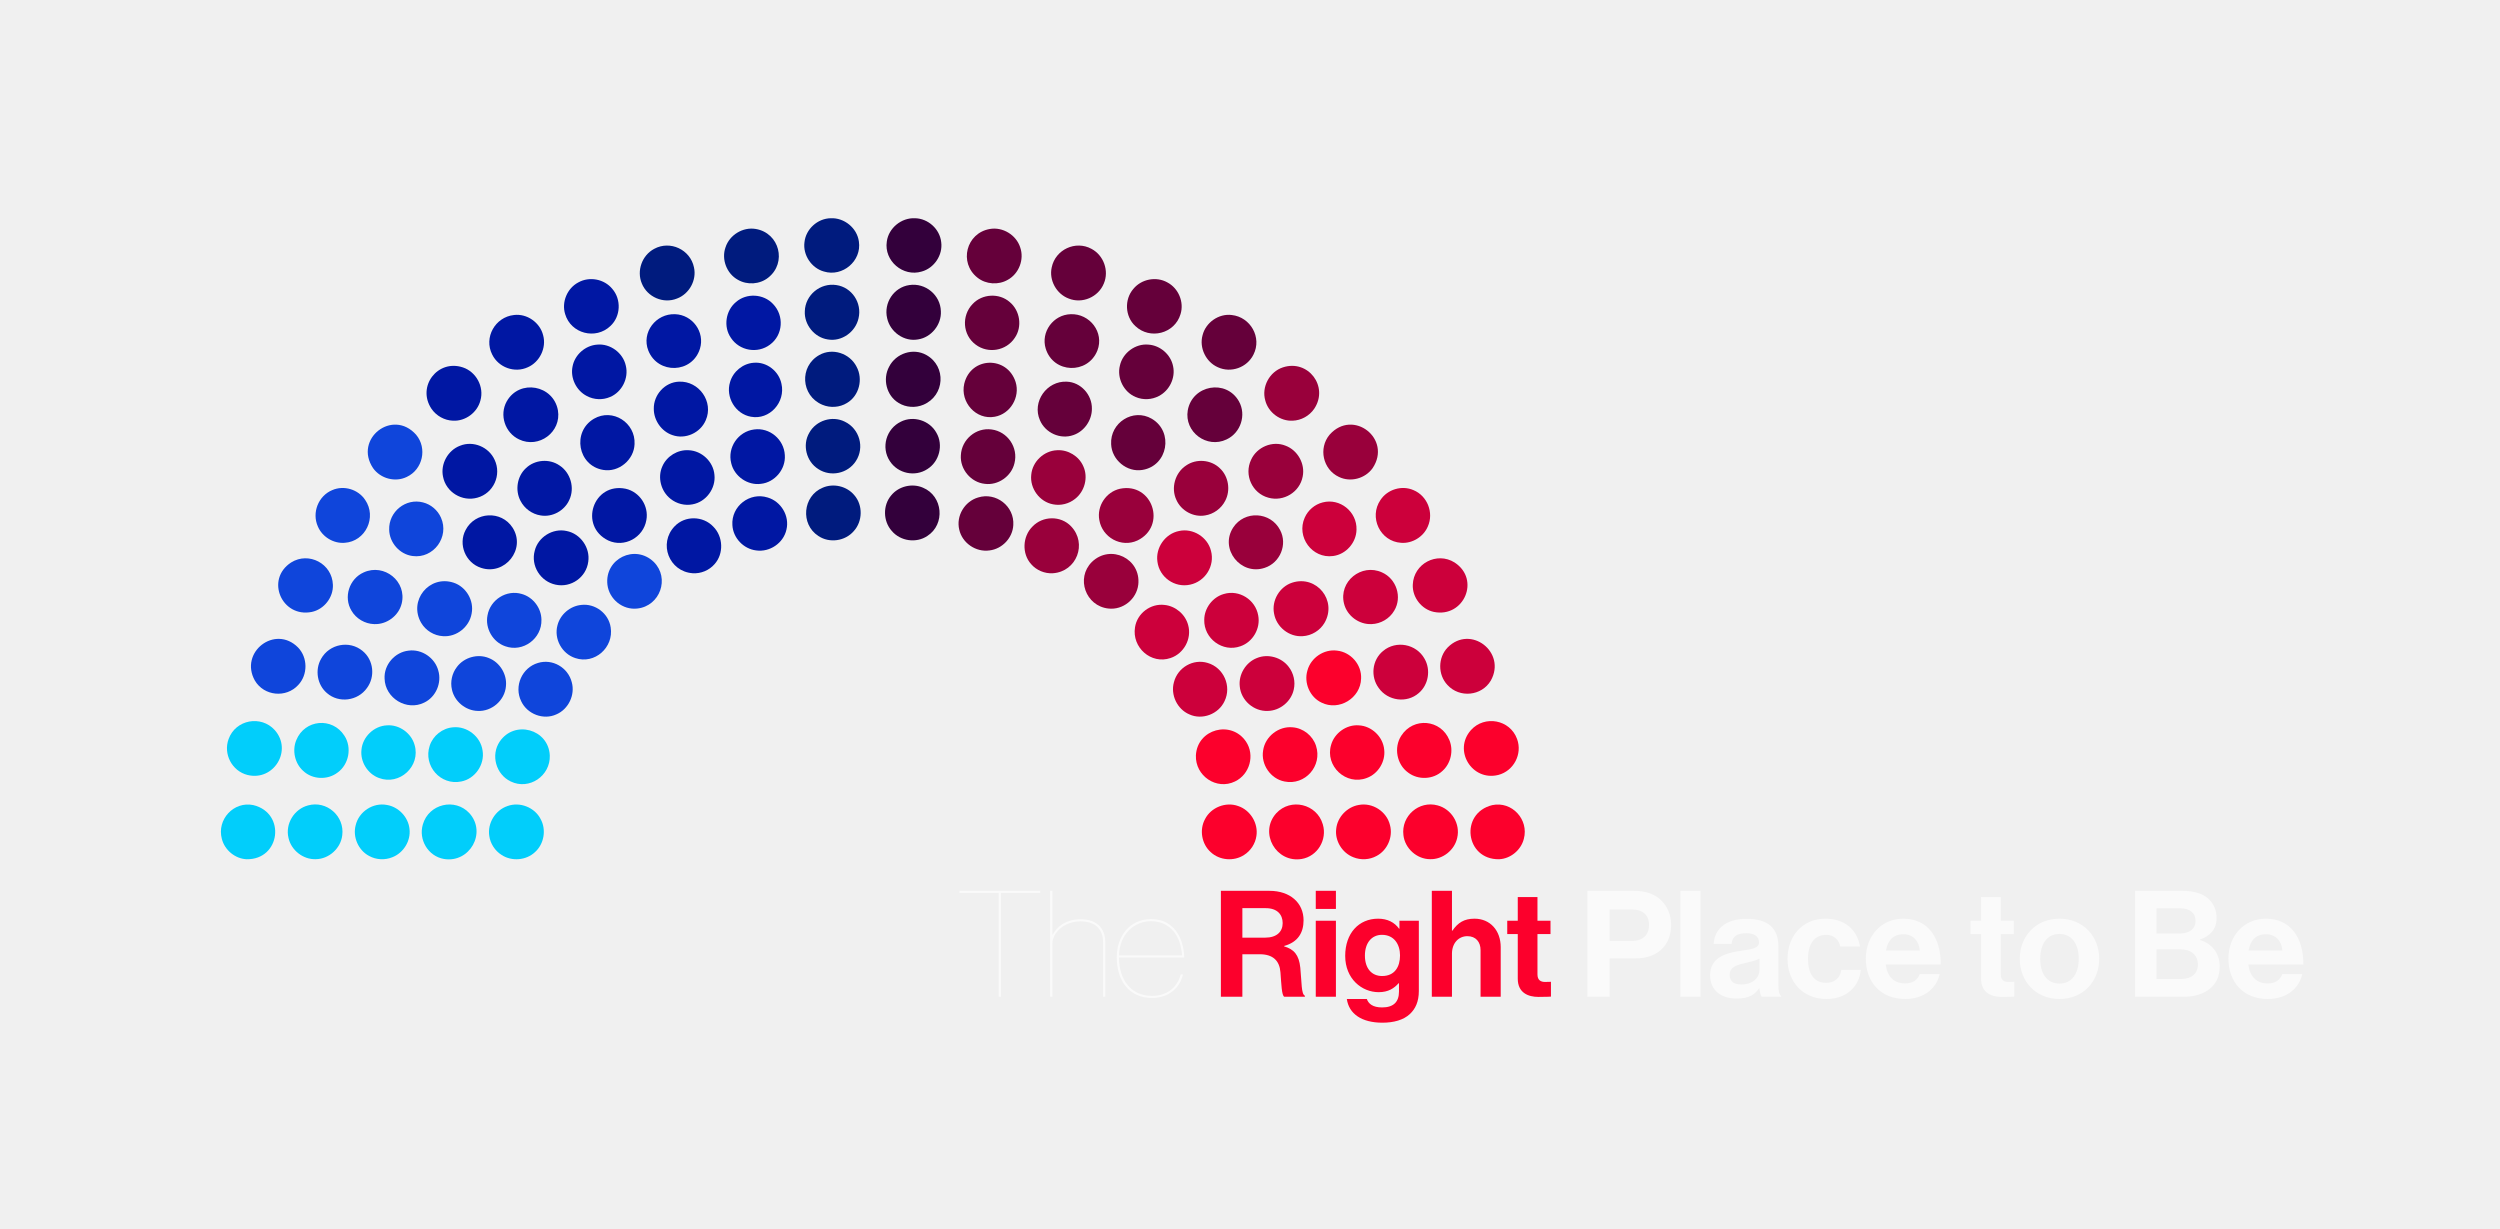
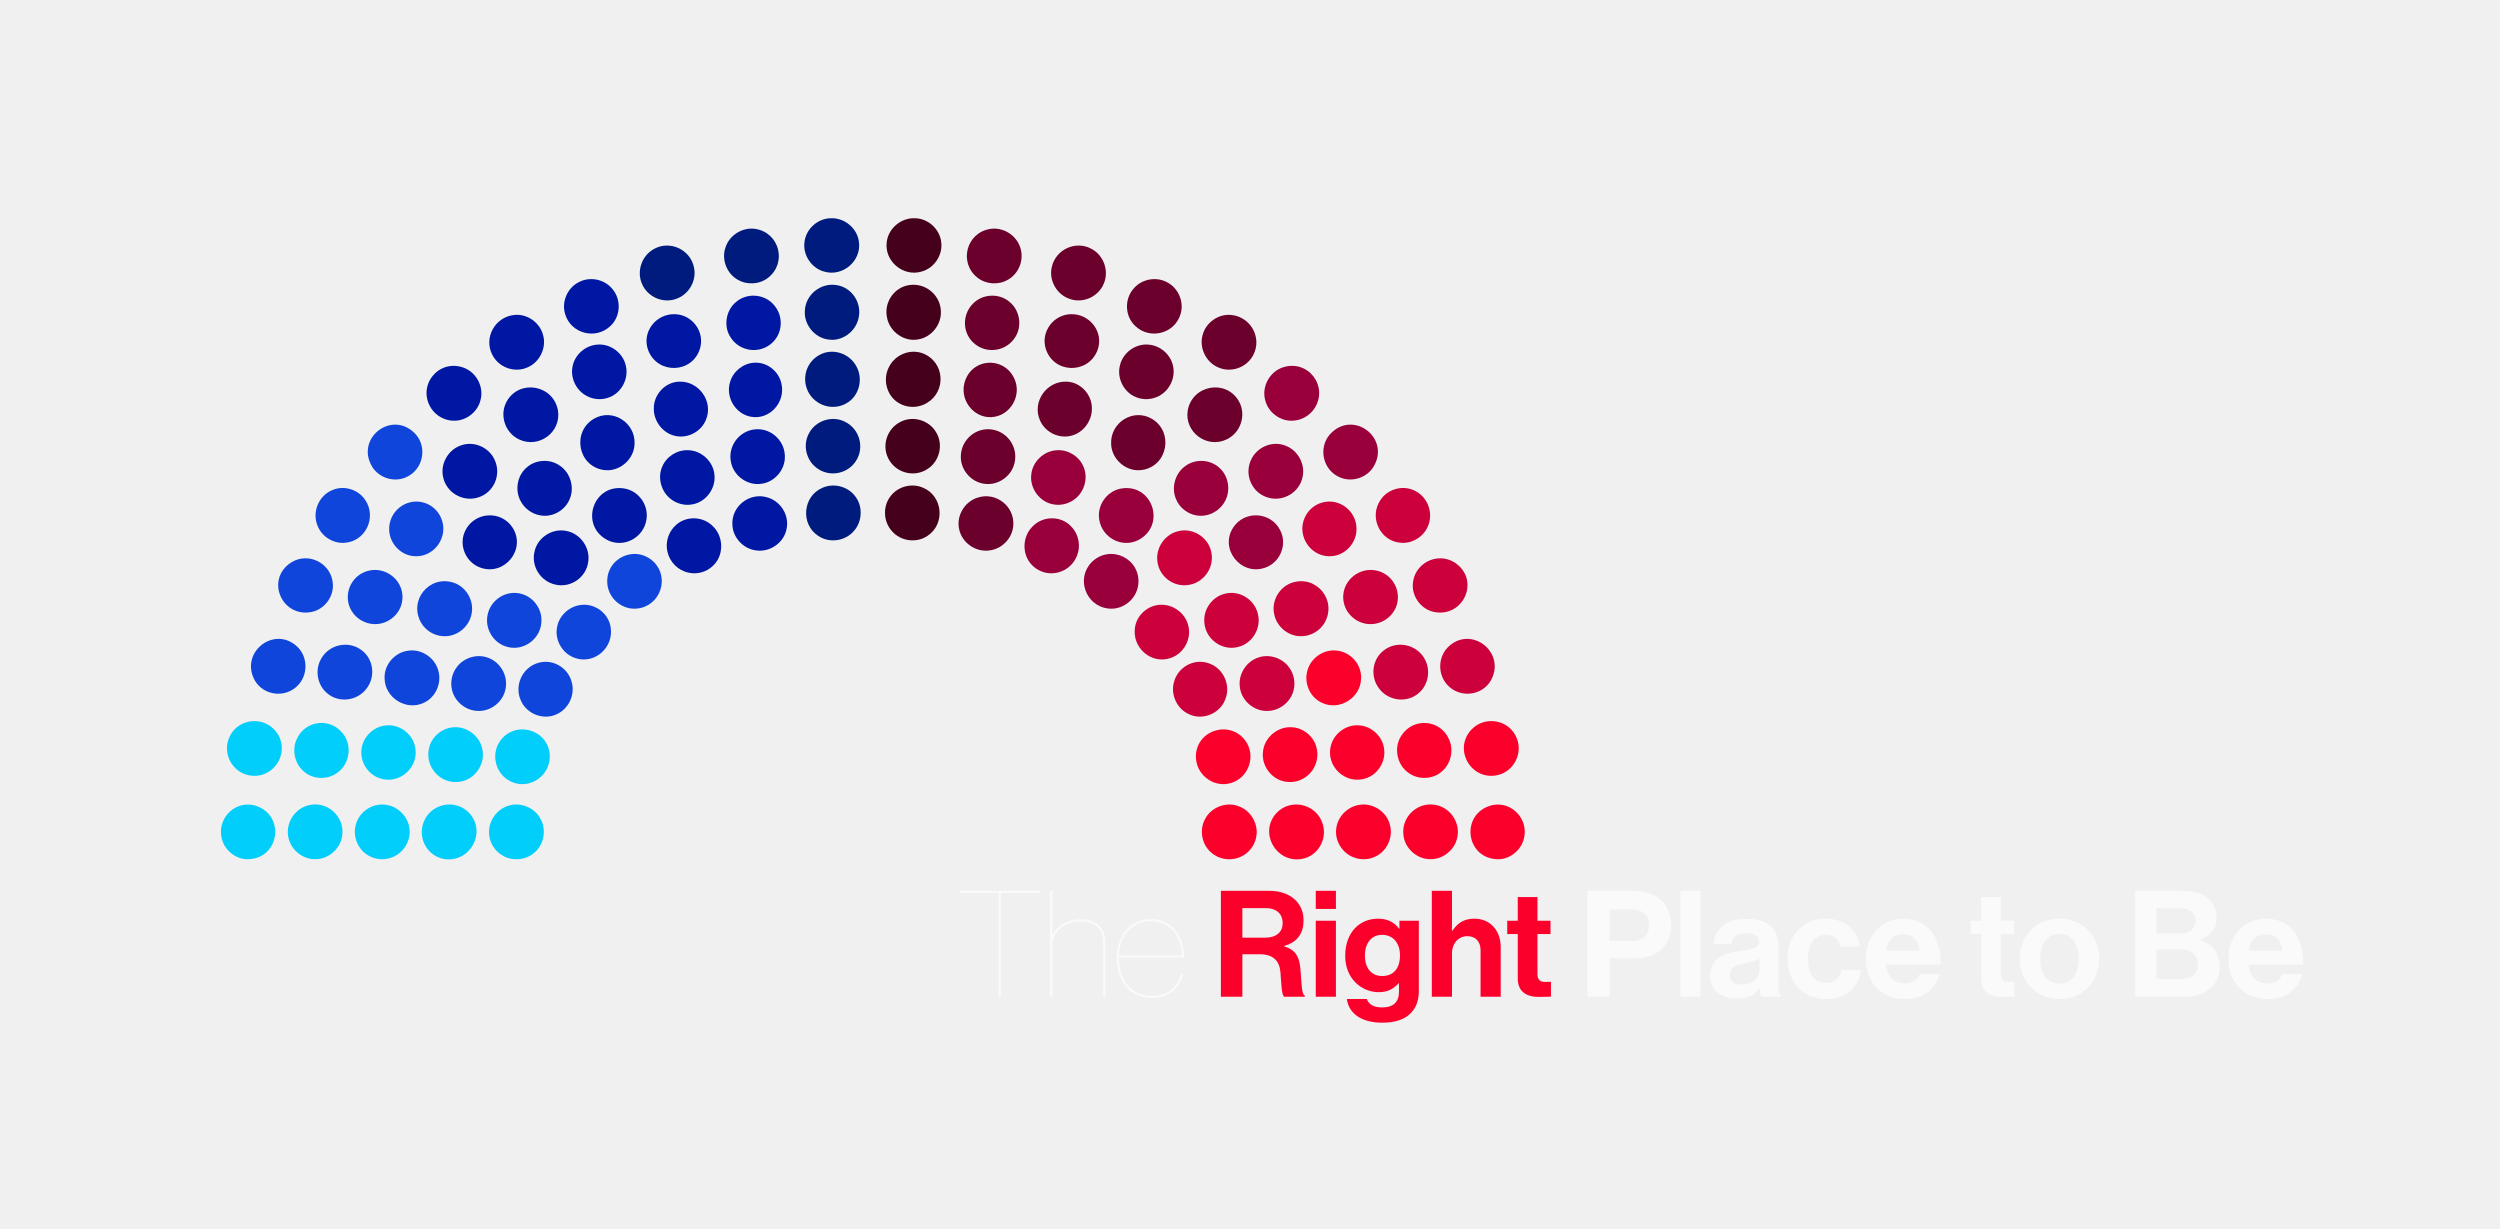
<svg xmlns="http://www.w3.org/2000/svg" width="928" height="456" viewBox="0 0 928 456" fill="none">
  <g id="logo">
    <g id="Layer_1" clip-path="url(#clip0_2701_1037)">
      <g id="Group 29613579">
        <path id="Vector" d="M479.668 216.278C488.721 213.361 496.46 222.938 491.66 231.204C489.989 234.057 486.867 235.967 483.573 236.145C478.52 236.532 473.776 232.731 472.929 227.738C471.97 222.897 474.989 217.786 479.667 216.278L479.668 216.278Z" fill="#CC003B" />
        <path id="Vector_2" d="M476.198 136.372C485.575 133.272 493.345 143.489 487.841 151.731C486.054 154.361 482.998 156.064 479.822 156.162C475.238 156.398 470.822 153.133 469.674 148.679C468.209 143.617 471.222 138.017 476.198 136.372Z" fill="#99003B" />
        <path id="Vector_3" d="M447.313 304.042C449.531 299.681 455.054 297.518 459.636 299.211C464.127 300.712 467.114 305.597 466.382 310.289C465.984 313.178 464.247 315.828 461.784 317.371C458.025 319.824 452.717 319.399 449.434 316.323C446.043 313.318 445.137 308.018 447.314 304.042L447.313 304.042Z" fill="#FC002C" />
-         <path id="Vector_4" d="M329.31 118.137C327.95 112.453 331.776 106.63 337.576 105.81C343.513 104.916 349.096 109.49 349.253 115.549C349.511 120.52 345.692 125.244 340.783 125.99C335.608 126.945 330.424 123.241 329.31 118.137Z" fill="#33003B" />
-         <path id="Vector_5" d="M412.452 164.867C412.03 156.902 420.606 151.395 427.551 155.448C435.738 160.281 433.522 172.879 424.094 174.43C418.331 175.422 412.662 170.708 412.452 164.867Z" fill="#65003A" />
-         <path id="Vector_6" d="M333.568 149.568C329.052 146.882 327.548 140.706 330.045 136.116C332.558 131.15 338.965 129.03 343.846 131.769C351.402 135.99 350.707 146.883 342.768 150.238C339.823 151.498 336.294 151.267 333.568 149.568Z" fill="#33003B" />
+         <path id="Vector_4" d="M329.31 118.137C327.95 112.453 331.776 106.63 337.576 105.81C343.513 104.916 349.096 109.49 349.253 115.549C349.511 120.52 345.692 125.244 340.783 125.99C335.608 126.945 330.424 123.241 329.31 118.137Z" fill="#45001C" />
+         <path id="Vector_5" d="M412.452 164.867C412.03 156.902 420.606 151.395 427.551 155.448C435.738 160.281 433.522 172.879 424.094 174.43C418.331 175.422 412.662 170.708 412.452 164.867Z" fill="#6C002D" />
+         <path id="Vector_6" d="M333.568 149.568C329.052 146.882 327.548 140.706 330.045 136.116C332.558 131.15 338.965 129.03 343.846 131.769C351.402 135.99 350.707 146.883 342.768 150.238C339.823 151.498 336.294 151.267 333.568 149.568Z" fill="#45001C" />
        <path id="Vector_7" d="M546.015 271.008C551.118 265.367 560.533 267.115 563.137 274.316C565.203 279.888 561.881 286.21 556.138 287.667C546.415 290.074 539.309 278.567 546.015 271.008Z" fill="#FC002C" />
-         <path id="Vector_8" d="M390.398 99.247C391.75 92.641 399.257 89.139 405.162 92.374C409.679 94.763 411.752 100.508 409.75 105.228C407.721 110.273 401.741 112.862 396.699 110.817C392.161 109.135 389.315 103.992 390.398 99.248L390.398 99.247Z" fill="#65003A" />
+         <path id="Vector_8" d="M390.398 99.247C391.75 92.641 399.257 89.139 405.162 92.374C409.679 94.763 411.752 100.508 409.75 105.228C407.721 110.273 401.741 112.862 396.699 110.817C392.161 109.135 389.315 103.992 390.398 99.248L390.398 99.247Z" fill="#6C002D" />
        <path id="Vector_9" d="M460.194 254.726C459.723 250.326 462.449 245.846 466.573 244.26C470.67 242.57 475.71 243.999 478.369 247.541C480.207 249.898 480.924 253.085 480.234 256C479.276 260.41 475.134 263.802 470.637 263.896C465.416 264.152 460.615 259.956 460.194 254.726Z" fill="#CC003B" />
        <path id="Vector_10" d="M415.72 181.43C427.811 178.917 433.259 195.245 422.23 200.624C416.212 203.418 409.158 199.525 408.062 193.019C407.106 187.821 410.585 182.585 415.72 181.43Z" fill="#99003B" />
        <path id="Vector_11" d="M512.448 185.567C515.047 181.64 520.37 180.042 524.679 181.933C529.841 184.077 532.288 190.305 530.017 195.414C528.395 199.265 524.238 201.821 520.081 201.492C512.286 200.996 508.043 191.987 512.448 185.567Z" fill="#CC003B" />
        <path id="Vector_12" d="M504.365 298.801C509.48 297.796 514.777 301.237 515.974 306.32C517.136 310.686 514.997 315.603 511.015 317.714C508.386 319.175 505.112 319.343 502.336 318.196C498.225 316.591 495.459 312.13 495.995 307.726C496.424 303.321 500.025 299.533 504.365 298.801Z" fill="#FC002C" />
-         <path id="Vector_13" d="M367.476 84.99C372.242 84.171 377.244 87.226 378.704 91.849C380.269 96.304 378.228 101.589 374.103 103.856C370.634 105.88 366.007 105.578 362.854 103.077C355.798 97.54 358.667 86.452 367.476 84.99Z" fill="#65003A" />
+         <path id="Vector_13" d="M367.476 84.99C372.242 84.171 377.244 87.226 378.704 91.849C380.269 96.304 378.228 101.589 374.103 103.856C370.634 105.88 366.007 105.578 362.854 103.077C355.798 97.54 358.667 86.452 367.476 84.99Z" fill="#6C002D" />
        <path id="Vector_14" d="M464.394 170.688C466.536 165.912 472.374 163.465 477.232 165.457C481.711 167.137 484.537 172.197 483.555 176.901C482.473 182.699 476.449 186.34 470.818 184.741C464.808 183.112 461.731 176.321 464.394 170.688Z" fill="#99003B" />
        <path id="Vector_15" d="M429.633 208.472C428.882 203.293 432.549 198.091 437.68 197.105C442.798 195.96 448.264 199.348 449.516 204.458C451.03 210.049 447.381 215.852 441.753 217.027C436.043 218.287 430.363 214.297 429.632 208.472L429.633 208.472Z" fill="#CC003B" />
        <path id="Vector_16" d="M447.017 230.043C447.051 225.714 450.119 221.67 454.274 220.494C459.957 218.762 466.027 222.593 467.045 228.445C467.982 233.241 465.084 238.308 460.468 239.886C453.872 242.277 446.815 237.048 447.017 230.044L447.017 230.043Z" fill="#CC003B" />
        <path id="Vector_17" d="M473.735 301.887C479.099 296.062 488.838 298.399 491.03 306.008C492.731 311.681 489.083 317.831 483.225 318.845C473.722 320.462 467.22 309.166 473.734 301.887L473.735 301.887Z" fill="#FC002C" />
-         <path id="Vector_18" d="M457.218 116.933C464.202 117.689 468.509 125.284 465.288 131.625C462.914 136.433 456.947 138.577 452.081 136.325C447.666 134.408 445.095 129.14 446.38 124.478C447.528 119.736 452.378 116.318 457.218 116.933Z" fill="#65003A" />
+         <path id="Vector_18" d="M457.218 116.933C464.202 117.689 468.509 125.284 465.288 131.625C462.914 136.433 456.947 138.577 452.081 136.325C447.666 134.408 445.095 129.14 446.38 124.478C447.528 119.736 452.378 116.318 457.218 116.933Z" fill="#6C002D" />
        <path id="Vector_19" d="M524.428 217.046C524.699 209.239 533.363 204.643 539.964 208.808C549.615 215.12 543.384 229.38 532.292 227.152C527.704 226.208 524.214 221.738 524.428 217.045L524.428 217.046Z" fill="#CC003B" />
        <path id="Vector_20" d="M440.263 172.806C444.038 170.162 449.5 170.597 452.802 173.81C456.047 176.806 456.865 181.985 454.802 185.887C453.351 188.764 450.475 190.859 447.296 191.335C442.981 192.068 438.454 189.586 436.681 185.582C434.567 181.159 436.179 175.486 440.263 172.806Z" fill="#99003B" />
        <path id="Vector_21" d="M520.152 273.104C524.636 266.092 534.886 267.012 538.02 274.745C539.614 278.612 538.565 283.378 535.445 286.168C532.025 289.397 526.414 289.627 522.692 286.775C518.46 283.739 517.3 277.465 520.152 273.103L520.152 273.104Z" fill="#FC002C" />
        <path id="Vector_22" d="M405.299 208.606C412.245 201.856 423.626 207.364 422.525 217.038C421.869 222.433 416.847 226.505 411.44 225.888C403.011 224.982 399.263 214.642 405.299 208.606Z" fill="#99003B" />
        <path id="Vector_23" d="M479.813 269.976C483.745 270.265 487.309 273.089 488.506 276.856C490.938 284.283 484.459 291.675 476.797 290.088C471.635 289.1 467.982 283.767 468.87 278.581C469.592 273.403 474.635 269.459 479.813 269.976Z" fill="#FC002C" />
        <path id="Vector_24" d="M520.955 310.035C520.037 302.917 526.753 297.049 533.657 298.97C538.797 300.334 542.153 305.775 540.92 310.99C539.941 315.587 535.498 319.091 530.806 318.928C525.918 318.902 521.492 314.907 520.955 310.035Z" fill="#FC002C" />
        <path id="Vector_25" d="M421.317 232.862C422.091 227.684 427.096 223.914 432.271 224.553C436.37 224.958 440.041 228.078 441.058 232.089C442.446 237.133 439.432 242.639 434.492 244.265C427.267 246.731 420.101 240.318 421.316 232.863L421.317 232.862Z" fill="#CC003B" />
        <path id="Vector_26" d="M511.805 255.419C508.651 251.204 509.292 244.981 513.398 241.643C518.241 237.578 525.753 239.032 528.808 244.557C531.167 248.656 530.265 254.189 526.658 257.254C522.234 261.14 515.204 260.199 511.805 255.419Z" fill="#CC003B" />
-         <path id="Vector_27" d="M330.859 183.837C333.626 180.465 338.62 179.286 342.606 181.031C350.029 184.097 350.98 194.619 344.211 198.959C340.115 201.724 334.245 200.878 331.049 197.11C327.765 193.484 327.647 187.539 330.86 183.837L330.859 183.837Z" fill="#33003B" />
-         <path id="Vector_28" d="M440.897 152.314C442.589 142.895 455.153 140.604 459.896 148.983C462.728 154.047 460.548 160.66 455.313 163.111C447.995 166.625 439.533 160.38 440.897 152.314Z" fill="#65003A" />
-         <path id="Vector_29" d="M421.411 121.01C417.579 117.455 417.3 111.157 420.72 107.218C423.723 103.561 429.206 102.519 433.33 104.834C437.457 107.012 439.601 112.116 438.221 116.583C436.078 123.872 426.861 126.223 421.412 121.011L421.411 121.01Z" fill="#65003A" />
+         <path id="Vector_27" d="M330.859 183.837C333.626 180.465 338.62 179.286 342.606 181.031C350.029 184.097 350.98 194.619 344.211 198.959C340.115 201.724 334.245 200.878 331.049 197.11C327.765 193.484 327.647 187.539 330.86 183.837L330.859 183.837Z" fill="#45001C" />
+         <path id="Vector_28" d="M440.897 152.314C442.589 142.895 455.153 140.604 459.896 148.983C462.728 154.047 460.548 160.66 455.313 163.111C447.995 166.625 439.533 160.38 440.897 152.314Z" fill="#6C002D" />
+         <path id="Vector_29" d="M421.411 121.01C417.579 117.455 417.3 111.157 420.72 107.218C423.723 103.561 429.206 102.519 433.33 104.834C437.457 107.012 439.601 112.116 438.221 116.583C436.078 123.872 426.861 126.223 421.412 121.011L421.411 121.01Z" fill="#6C002D" />
        <path id="Vector_30" d="M382.757 209.408C379.261 205.528 379.548 199.146 383.237 195.478C387.047 191.445 393.741 191.329 397.582 195.368C403.687 201.751 399.648 212.18 390.862 212.787C387.829 212.989 384.75 211.715 382.757 209.408Z" fill="#99003B" />
-         <path id="Vector_31" d="M363.035 184.674C369.708 182.556 376.605 187.904 376.136 194.925C375.897 199.675 372.016 203.756 367.318 204.318C362.265 205.044 357.184 201.606 356.071 196.602C354.843 191.515 358.058 186.148 363.035 184.674Z" fill="#65003A" />
+         <path id="Vector_31" d="M363.035 184.674C369.708 182.556 376.605 187.904 376.136 194.925C375.897 199.675 372.016 203.756 367.318 204.318C362.265 205.044 357.184 201.606 356.071 196.602C354.843 191.515 358.058 186.148 363.035 184.674Z" fill="#6C002D" />
        <path id="Vector_32" d="M485.306 248.917C486.56 244.173 491.447 240.861 496.308 241.514C501.417 242.053 505.52 246.731 505.24 251.904C505.045 259.176 497.02 264.042 490.53 260.8C486.21 258.754 483.948 253.495 485.306 248.917Z" fill="#FC002C" />
-         <path id="Vector_33" d="M356.673 168.968C356.957 163.136 362.278 158.611 368.068 159.417C374.005 160.175 378.06 166.111 376.572 171.938C375.456 176.783 370.48 180.272 365.562 179.598C360.393 179.068 356.298 174.166 356.673 168.968Z" fill="#65003A" />
-         <path id="Vector_34" d="M339.636 81.01C344.517 81.088 348.873 85.032 349.381 89.903C350.02 94.672 346.774 99.515 342.153 100.789C335.234 102.91 328.081 96.842 329.183 89.646C329.853 84.631 334.617 80.769 339.636 81.01L339.636 81.01Z" fill="#33003B" />
+         <path id="Vector_33" d="M356.673 168.968C356.957 163.136 362.278 158.611 368.068 159.417C374.005 160.175 378.06 166.111 376.572 171.938C375.456 176.783 370.48 180.272 365.562 179.598C360.393 179.068 356.298 174.166 356.673 168.968Z" fill="#6C002D" />
+         <path id="Vector_34" d="M339.636 81.01C344.517 81.088 348.873 85.032 349.381 89.903C350.02 94.672 346.774 99.515 342.153 100.789C335.234 102.91 328.081 96.842 329.183 89.646C329.853 84.631 334.617 80.769 339.636 81.01L339.636 81.01Z" fill="#45001C" />
        <path id="Vector_35" d="M443.916 280.418C444.391 270.598 457.035 267.191 462.506 275.266C465.905 280.319 463.902 287.46 458.43 290.077C451.561 293.42 443.633 287.99 443.916 280.418Z" fill="#FC002C" />
        <path id="Vector_36" d="M537.374 240.334C545.911 231.744 559.268 242.114 553.403 252.61C550.008 258.4 541.778 259.201 537.281 254.251C533.684 250.433 533.724 244.101 537.374 240.335L537.374 240.334Z" fill="#CC003B" />
-         <path id="Vector_37" d="M334.411 156.525C339.061 154.183 345.064 156.062 347.582 160.625C350.263 165.164 348.692 171.339 344.245 174.12C339.652 177.141 333.3 175.788 330.313 171.173C326.953 166.097 328.953 159.141 334.412 156.526L334.411 156.525Z" fill="#33003B" />
+         <path id="Vector_37" d="M334.411 156.525C339.061 154.183 345.064 156.062 347.582 160.625C350.263 165.164 348.692 171.339 344.245 174.12C339.652 177.141 333.3 175.788 330.313 171.173C326.953 166.097 328.953 159.141 334.412 156.526L334.411 156.525Z" fill="#45001C" />
        <path id="Vector_38" d="M490.968 186.499C497.401 184.809 503.74 189.948 503.536 196.594C503.471 201.425 499.642 205.776 494.867 206.391C487.066 207.467 481.099 199.299 484.318 192.134C485.529 189.371 488.05 187.227 490.968 186.499Z" fill="#CC003B" />
-         <path id="Vector_39" d="M395.974 141.675C401.182 141.849 405.411 146.536 405.311 151.736C405.335 156.005 402.465 160.149 398.41 161.505C393.597 163.218 388.024 160.695 386.027 156.002C382.988 149.13 388.57 141.315 395.974 141.675Z" fill="#65003A" />
+         <path id="Vector_39" d="M395.974 141.675C401.182 141.849 405.411 146.536 405.311 151.736C405.335 156.005 402.465 160.149 398.41 161.505C393.597 163.218 388.024 160.695 386.027 156.002C382.988 149.13 388.57 141.315 395.974 141.675Z" fill="#6C002D" />
        <path id="Vector_40" d="M493.551 161.362C502.261 151.542 516.795 162.937 509.509 173.784C506.752 177.662 501.296 179.125 497.015 177.035C491.07 174.272 489.318 166.391 493.55 161.362L493.551 161.362Z" fill="#99003B" />
-         <path id="Vector_41" d="M388.174 129.424C386.269 123.216 390.982 116.832 397.408 116.63C404.507 116.339 409.991 123.378 407.34 130.146C403.756 139.05 391.028 138.658 388.175 129.423L388.174 129.424Z" fill="#65003A" />
+         <path id="Vector_41" d="M388.174 129.424C386.269 123.216 390.982 116.832 397.408 116.63C404.507 116.339 409.991 123.378 407.34 130.146C403.756 139.05 391.028 138.658 388.175 129.423L388.174 129.424Z" fill="#6C002D" />
        <path id="Vector_42" d="M513.009 212.483C518.365 214.86 520.583 221.679 517.515 226.712C515.8 229.65 512.524 231.572 509.13 231.667C504.475 231.884 500.02 228.607 498.904 224.072C496.843 215.834 505.38 208.993 513.009 212.483Z" fill="#CC003B" />
-         <path id="Vector_43" d="M426.308 127.923C430.676 128.207 434.612 131.625 435.449 135.948C436.399 140.287 434.094 144.998 430.158 147.007C427.529 148.408 424.283 148.558 421.55 147.365C417.132 145.546 414.542 140.374 415.701 135.729C416.73 130.98 421.476 127.466 426.308 127.922L426.308 127.923Z" fill="#65003A" />
+         <path id="Vector_43" d="M426.308 127.923C430.676 128.207 434.612 131.625 435.449 135.948C436.399 140.287 434.094 144.998 430.158 147.007C427.529 148.408 424.283 148.558 421.55 147.365C417.132 145.546 414.542 140.374 415.701 135.729C416.73 130.98 421.476 127.466 426.308 127.922L426.308 127.923Z" fill="#6C002D" />
        <path id="Vector_44" d="M392.359 167.125C396.44 166.858 400.514 169.327 402.133 173.099C404.014 177.207 402.641 182.398 399.094 185.164C396.829 186.998 393.758 187.786 390.9 187.208C385.904 186.301 382.231 181.299 382.799 176.248C383.206 171.369 387.491 167.317 392.358 167.125L392.359 167.125Z" fill="#99003B" />
        <path id="Vector_45" d="M553.949 298.855C561.234 297.317 567.576 304.209 565.651 311.377C564.611 315.538 560.744 318.761 556.461 318.95C543.894 319.159 541.766 301.819 553.948 298.855L553.949 298.855Z" fill="#FC002C" />
        <path id="Vector_46" d="M435.77 253.21C437.169 247.778 442.897 244.442 448.275 246.077C454.224 247.815 457.266 254.676 454.548 260.27C452.324 265.079 446.284 267.398 441.463 265.169C436.971 263.251 434.435 257.925 435.77 253.21Z" fill="#CC003B" />
        <path id="Vector_47" d="M504.366 269.247C509.167 269.457 513.401 273.502 513.82 278.306C514.337 282.75 511.527 287.277 507.33 288.79C499.674 291.707 491.771 284.396 494.101 276.519C495.334 272.108 499.801 268.909 504.366 269.246L504.366 269.247Z" fill="#FC002C" />
-         <path id="Vector_48" d="M361.052 112.833C364.59 109.038 370.915 108.689 374.811 112.126C378.652 115.303 379.544 121.291 376.687 125.406C373.52 130.232 366.777 131.4 362.177 127.926C357.295 124.328 356.861 117.151 361.052 112.833Z" fill="#65003A" />
+         <path id="Vector_48" d="M361.052 112.833C364.59 109.038 370.915 108.689 374.811 112.126C378.652 115.303 379.544 121.291 376.687 125.406C373.52 130.232 366.777 131.4 362.177 127.926C357.295 124.328 356.861 117.151 361.052 112.833Z" fill="#6C002D" />
        <path id="Vector_49" d="M457.727 195.869C461.918 189.383 471.642 189.892 475.175 196.755C478.014 202.103 475.171 208.932 469.449 210.782C460.593 213.76 452.62 203.811 457.727 195.87L457.727 195.869Z" fill="#99003B" />
-         <path id="Vector_50" d="M357.924 142.46C360.321 132.341 373.868 131.984 377 141.813C378.738 147.402 375.038 153.672 369.259 154.692C362.285 155.989 356.362 149.27 357.924 142.459L357.924 142.46Z" fill="#65003A" />
+         <path id="Vector_50" d="M357.924 142.46C360.321 132.341 373.868 131.984 377 141.813C378.738 147.402 375.038 153.672 369.259 154.692C362.285 155.989 356.362 149.27 357.924 142.459L357.924 142.46Z" fill="#6C002D" />
        <path id="Vector_51" d="M168.333 216.278C159.281 213.361 151.541 222.938 156.342 231.204C158.013 234.057 161.134 235.967 164.428 236.145C169.481 236.532 174.225 232.731 175.072 227.738C176.032 222.897 173.012 217.786 168.334 216.278L168.333 216.278Z" fill="#0F45DB" />
        <path id="Vector_52" d="M171.802 136.372C162.425 133.272 154.656 143.489 160.16 151.731C161.946 154.361 165.003 156.064 168.178 156.162C172.763 156.398 177.179 153.133 178.326 148.679C179.791 143.617 176.778 138.017 171.802 136.372Z" fill="#0017A3" />
        <path id="Vector_53" d="M200.687 304.042C198.47 299.681 192.946 297.518 188.365 299.211C183.874 300.712 180.886 305.597 181.619 310.289C182.017 313.178 183.753 315.828 186.217 317.371C189.976 319.824 195.284 319.399 198.567 316.323C201.957 313.318 202.863 308.018 200.687 304.042L200.687 304.042Z" fill="#01CEFB" />
        <path id="Vector_54" d="M318.69 118.137C320.049 112.453 316.224 106.63 310.424 105.81C304.487 104.916 298.904 109.49 298.746 115.549C298.489 120.52 302.308 125.244 307.216 125.99C312.392 126.945 317.575 123.241 318.69 118.137Z" fill="#001B7E" />
        <path id="Vector_55" d="M235.547 164.867C235.97 156.902 227.393 151.395 220.449 155.448C212.262 160.281 214.477 172.879 223.906 174.43C229.668 175.422 235.337 170.708 235.547 164.867Z" fill="#0017A3" />
        <path id="Vector_56" d="M314.431 149.568C318.947 146.882 320.45 140.706 317.954 136.116C315.44 131.15 309.033 129.03 304.153 131.769C296.596 135.99 297.292 146.883 305.23 150.238C308.175 151.498 311.705 151.267 314.431 149.568Z" fill="#001B7E" />
        <path id="Vector_57" d="M101.986 271.008C96.882 265.367 87.467 267.115 84.863 274.316C82.797 279.888 86.119 286.21 91.862 287.667C101.585 290.074 108.691 278.567 101.986 271.008Z" fill="#01CEFB" />
        <path id="Vector_58" d="M257.602 99.247C256.25 92.641 248.743 89.139 242.838 92.374C238.32 94.763 236.248 100.508 238.25 105.228C240.278 110.273 246.258 112.862 251.3 110.817C255.839 109.135 258.685 103.992 257.602 99.248L257.602 99.247Z" fill="#001B7E" />
        <path id="Vector_59" d="M187.805 254.726C188.276 250.326 185.549 245.846 181.426 244.26C177.328 242.57 172.288 243.999 169.63 247.541C167.791 249.898 167.075 253.085 167.764 256C168.723 260.41 172.864 263.802 177.361 263.896C182.583 264.152 187.383 259.956 187.805 254.726Z" fill="#0F45DB" />
        <path id="Vector_60" d="M232.28 181.43C220.189 178.917 214.741 195.245 225.77 200.624C231.788 203.418 238.842 199.525 239.937 193.019C240.893 187.821 237.415 182.585 232.28 181.43Z" fill="#0017A3" />
        <path id="Vector_61" d="M135.552 185.567C132.953 181.64 127.63 180.042 123.321 181.933C118.159 184.077 115.712 190.305 117.983 195.414C119.605 199.265 123.762 201.821 127.919 201.492C135.714 200.996 139.957 191.987 135.552 185.567Z" fill="#0F45DB" />
        <path id="Vector_62" d="M143.636 298.801C138.521 297.796 133.224 301.237 132.028 306.32C130.865 310.686 133.004 315.603 136.987 317.714C139.615 319.175 142.889 319.343 145.666 318.196C149.776 316.591 152.542 312.13 152.006 307.726C151.577 303.321 147.976 299.533 143.636 298.801Z" fill="#01CEFB" />
        <path id="Vector_63" d="M280.526 84.99C275.76 84.171 270.758 87.226 269.297 91.849C267.732 96.304 269.773 101.589 273.899 103.856C277.367 105.88 281.994 105.578 285.147 103.077C292.204 97.54 289.335 86.452 280.526 84.99Z" fill="#001B7E" />
        <path id="Vector_64" d="M183.605 170.688C181.463 165.912 175.626 163.465 170.767 165.457C166.288 167.137 163.462 172.197 164.444 176.901C165.527 182.699 171.55 186.34 177.181 184.741C183.191 183.112 186.268 176.321 183.605 170.688Z" fill="#0017A3" />
        <path id="Vector_65" d="M218.367 208.472C219.118 203.293 215.451 198.091 210.32 197.105C205.202 195.96 199.736 199.348 198.484 204.458C196.97 210.049 200.619 215.852 206.247 217.027C211.956 218.287 217.637 214.297 218.368 208.472L218.367 208.472Z" fill="#0017A3" />
        <path id="Vector_66" d="M200.984 230.043C200.95 225.714 197.881 221.67 193.727 220.494C188.044 218.762 181.974 222.593 180.956 228.445C180.019 233.241 182.917 238.308 187.533 239.886C194.129 242.277 201.186 237.048 200.984 230.044L200.984 230.043Z" fill="#0F45DB" />
        <path id="Vector_67" d="M174.265 301.887C168.901 296.062 159.162 298.399 156.97 306.008C155.27 311.681 158.917 317.831 164.775 318.845C174.279 320.462 180.78 309.166 174.266 301.887L174.265 301.887Z" fill="#01CEFB" />
        <path id="Vector_68" d="M190.782 116.933C183.798 117.689 179.491 125.284 182.712 131.625C185.086 136.433 191.053 138.577 195.919 136.325C200.334 134.408 202.905 129.14 201.62 124.478C200.472 119.736 195.622 116.318 190.782 116.933Z" fill="#0017A3" />
        <path id="Vector_69" d="M123.571 217.046C123.3 209.239 114.636 204.643 108.035 208.808C98.384 215.12 104.614 229.38 115.707 227.152C120.295 226.208 123.785 221.738 123.571 217.045L123.571 217.046Z" fill="#0F45DB" />
        <path id="Vector_70" d="M207.735 172.805C203.96 170.161 198.499 170.596 195.196 173.809C191.951 176.805 191.134 181.984 193.197 185.886C194.648 188.763 197.524 190.858 200.703 191.334C205.017 192.067 209.544 189.585 211.318 185.581C213.432 181.158 211.819 175.485 207.735 172.805Z" fill="#0017A3" />
        <path id="Vector_71" d="M127.848 273.104C123.365 266.092 113.114 267.012 109.98 274.745C108.386 278.612 109.435 283.378 112.555 286.168C115.975 289.397 121.587 289.627 125.309 286.775C129.541 283.739 130.7 277.465 127.848 273.103L127.848 273.104Z" fill="#01CEFB" />
        <path id="Vector_72" d="M242.7 208.607C235.754 201.857 224.373 207.365 225.474 217.039C226.13 222.434 231.152 226.506 236.559 225.889C244.988 224.983 248.736 214.643 242.7 208.607Z" fill="#0F45DB" />
        <path id="Vector_73" d="M168.186 269.976C164.253 270.265 160.69 273.089 159.492 276.856C157.061 284.283 163.54 291.675 171.202 290.088C176.363 289.1 180.017 283.767 179.128 278.581C178.406 273.403 173.363 269.459 168.186 269.976Z" fill="#01CEFB" />
        <path id="Vector_74" d="M127.044 310.036C127.963 302.917 121.246 297.049 114.342 298.97C109.202 300.334 105.847 305.775 107.079 310.99C108.06 315.588 112.501 319.091 117.193 318.929C122.082 318.903 126.508 314.908 127.044 310.037L127.044 310.036Z" fill="#01CEFB" />
        <path id="Vector_75" d="M226.682 232.862C225.908 227.684 220.903 223.914 215.728 224.553C211.63 224.958 207.958 228.078 206.941 232.089C205.553 237.133 208.567 242.639 213.507 244.265C220.732 246.731 227.898 240.318 226.683 232.863L226.682 232.862Z" fill="#0F45DB" />
        <path id="Vector_76" d="M136.193 255.419C139.347 251.204 138.706 244.981 134.6 241.643C129.757 237.578 122.245 239.032 119.19 244.557C116.831 248.656 117.734 254.189 121.34 257.254C125.764 261.14 132.794 260.199 136.193 255.419Z" fill="#0F45DB" />
        <path id="Vector_77" d="M317.142 183.837C314.375 180.465 309.381 179.286 305.395 181.031C297.973 184.097 297.021 194.619 303.79 198.959C307.886 201.724 313.757 200.878 316.953 197.11C320.236 193.484 320.354 187.539 317.141 183.837L317.142 183.837Z" fill="#001B7E" />
        <path id="Vector_78" d="M207.102 152.314C205.41 142.895 192.846 140.604 188.103 148.983C185.271 154.047 187.451 160.66 192.685 163.111C200.004 166.625 208.466 160.38 207.102 152.314Z" fill="#0017A3" />
        <path id="Vector_79" d="M226.587 121.01C230.419 117.455 230.698 111.157 227.278 107.218C224.275 103.561 218.792 102.519 214.668 104.834C210.541 107.012 208.397 112.116 209.777 116.583C211.92 123.872 221.137 126.223 226.586 121.011L226.587 121.01Z" fill="#0017A3" />
        <path id="Vector_80" d="M265.243 209.408C268.739 205.528 268.452 199.146 264.763 195.478C260.953 191.445 254.26 191.329 250.418 195.368C244.314 201.751 248.352 212.18 257.138 212.787C260.171 212.989 263.25 211.715 265.243 209.408Z" fill="#0017A3" />
        <path id="Vector_81" d="M284.964 184.674C278.291 182.556 271.394 187.904 271.863 194.924C272.102 199.675 275.983 203.756 280.681 204.318C285.734 205.044 290.815 201.606 291.927 196.602C293.156 191.515 289.941 186.148 284.964 184.674Z" fill="#0017A3" />
        <path id="Vector_82" d="M162.693 248.917C161.438 244.173 156.552 240.861 151.691 241.514C146.582 242.053 142.479 246.731 142.758 251.904C142.953 259.176 150.978 264.042 157.468 260.8C161.789 258.754 164.051 253.495 162.693 248.917Z" fill="#0F45DB" />
        <path id="Vector_83" d="M291.328 168.968C291.044 163.136 285.723 158.611 279.932 159.417C273.996 160.175 269.941 166.111 271.429 171.938C272.545 176.783 277.521 180.272 282.438 179.598C287.608 179.068 291.703 174.166 291.328 168.968Z" fill="#0017A3" />
        <path id="Vector_84" d="M308.363 81.01C303.482 81.088 299.126 85.032 298.619 89.903C297.98 94.672 301.225 99.515 305.846 100.789C312.765 102.91 319.919 96.842 318.817 89.646C318.146 84.631 313.383 80.769 308.363 81.01L308.363 81.01Z" fill="#001B7E" />
        <path id="Vector_85" d="M204.084 280.418C203.609 270.598 190.966 267.191 185.495 275.266C182.096 280.319 184.099 287.46 189.57 290.077C196.439 293.42 204.368 287.99 204.084 280.418Z" fill="#01CEFB" />
        <path id="Vector_86" d="M110.626 240.334C102.089 231.744 88.732 242.114 94.597 252.61C97.992 258.4 106.222 259.201 110.719 254.251C114.316 250.433 114.276 244.101 110.626 240.335L110.626 240.334Z" fill="#0F45DB" />
        <path id="Vector_87" d="M313.588 156.525C308.938 154.183 302.935 156.062 300.418 160.625C297.736 165.164 299.307 171.339 303.754 174.12C308.347 177.141 314.7 175.788 317.686 171.173C321.046 166.097 319.046 159.141 313.587 156.526L313.588 156.525Z" fill="#001B7E" />
        <path id="Vector_88" d="M157.032 186.499C150.599 184.809 144.26 189.948 144.464 196.594C144.529 201.425 148.358 205.776 153.133 206.391C160.934 207.467 166.901 199.299 163.682 192.134C162.471 189.371 159.95 187.227 157.032 186.499Z" fill="#0F45DB" />
        <path id="Vector_89" d="M252.027 141.675C246.818 141.849 242.59 146.536 242.689 151.736C242.665 156.005 245.535 160.149 249.591 161.505C254.403 163.218 259.976 160.695 261.973 156.002C265.012 149.13 259.43 141.315 252.027 141.675Z" fill="#0017A3" />
        <path id="Vector_90" d="M154.45 161.362C145.74 151.542 131.206 162.937 138.492 173.784C141.248 177.662 146.704 179.125 150.985 177.035C156.93 174.272 158.682 166.391 154.451 161.362L154.45 161.362Z" fill="#0F45DB" />
        <path id="Vector_91" d="M259.825 129.424C261.729 123.216 257.016 116.832 250.591 116.63C243.491 116.339 238.007 123.378 240.658 130.146C244.243 139.05 256.97 138.658 259.824 129.423L259.825 129.424Z" fill="#0017A3" />
        <path id="Vector_92" d="M134.991 212.483C129.635 214.86 127.417 221.679 130.486 226.712C132.201 229.65 135.476 231.572 138.87 231.667C143.525 231.884 147.98 228.607 149.096 224.072C151.157 215.834 142.62 208.993 134.991 212.483Z" fill="#0F45DB" />
        <path id="Vector_93" d="M221.691 127.923C217.323 128.207 213.388 131.625 212.55 135.948C211.6 140.287 213.905 144.998 217.841 147.007C220.47 148.408 223.717 148.558 226.449 147.365C230.867 145.546 233.457 140.374 232.298 135.729C231.269 130.98 226.523 127.466 221.691 127.922L221.691 127.923Z" fill="#0017A3" />
        <path id="Vector_94" d="M255.639 167.125C251.558 166.858 247.484 169.327 245.866 173.099C243.985 177.207 245.357 182.398 248.904 185.164C251.17 186.998 254.24 187.786 257.099 187.208C262.094 186.301 265.767 181.299 265.2 176.248C264.793 171.369 260.508 167.317 255.64 167.125L255.639 167.125Z" fill="#0017A3" />
        <path id="Vector_95" d="M94.051 298.855C86.764 297.317 80.423 304.21 82.347 311.377C83.387 315.538 87.255 318.76 91.538 318.95C104.105 319.159 106.233 301.819 94.051 298.855Z" fill="#01CEFB" />
        <path id="Vector_96" d="M212.23 253.21C210.831 247.778 205.104 244.442 199.725 246.077C193.776 247.815 190.735 254.676 193.453 260.27C195.677 265.079 201.716 267.398 206.538 265.169C211.029 263.251 213.565 257.925 212.23 253.21Z" fill="#0F45DB" />
        <path id="Vector_97" d="M143.633 269.247C138.832 269.457 134.598 273.502 134.179 278.306C133.662 282.75 136.472 287.277 140.669 288.79C148.325 291.707 156.228 284.396 153.897 276.519C152.665 272.108 148.197 268.909 143.633 269.246L143.633 269.247Z" fill="#01CEFB" />
        <path id="Vector_98" d="M286.947 112.833C283.41 109.038 277.085 108.689 273.188 112.126C269.347 115.303 268.455 121.291 271.312 125.406C274.48 130.232 281.222 131.4 285.822 127.926C290.705 124.328 291.139 117.151 286.947 112.833Z" fill="#0017A3" />
        <path id="Vector_99" d="M190.273 195.869C186.083 189.383 176.359 189.892 172.826 196.755C169.987 202.103 172.829 208.932 178.552 210.782C187.407 213.76 195.38 203.811 190.273 195.87L190.273 195.869Z" fill="#0017A3" />
        <path id="Vector_100" d="M290.077 142.46C289.129 137.758 284.599 134.244 279.822 134.654C275.781 134.909 272.115 137.908 271.002 141.813C269.264 147.402 272.964 153.672 278.743 154.692C285.717 155.989 291.64 149.27 290.078 142.459L290.077 142.46Z" fill="#0017A3" />
      </g>
    </g>
    <g id="The Right Place to Be">
      <path d="M371.548 370H370.723V331.445H356.148V330.675H386.123V331.445H371.548V370ZM390.639 330.675V346.955H390.749C392.179 344.26 395.369 341.235 401.199 341.235C407.524 341.235 410.274 345.03 410.274 349.65V370H409.449V349.705C409.449 344.7 406.314 342.005 401.144 342.005C394.764 342.005 390.639 346.405 390.639 350.365V370H389.814V330.675H390.639ZM439.617 355.425H415.362C415.417 363.785 419.872 369.67 427.572 369.67C432.742 369.67 436.867 367.03 438.297 361.695H439.122C438.077 366.37 434.172 370.44 427.572 370.44C419.102 370.44 414.537 363.95 414.537 355.37C414.537 347.56 419.267 341.18 427.297 341.18C430.212 341.18 432.687 342.005 434.557 343.545C437.692 345.965 439.397 350.2 439.617 355.425ZM438.792 354.655C438.132 345.525 432.797 341.95 427.297 341.95C421.027 341.95 415.637 346.625 415.362 354.655H438.792ZM589.243 370V330.675H606.513C611.078 330.675 614.488 331.995 616.798 334.36C618.998 336.615 620.318 339.695 620.318 343.325C620.318 350.75 615.423 355.755 607.173 355.755H597.493V370H589.243ZM597.493 337.605V349.265H605.743C609.923 349.265 612.123 346.955 612.123 343.38C612.123 339.695 609.813 337.605 605.853 337.605H597.493ZM623.767 370V330.675H631.247V370H623.767ZM653.937 370C653.497 369.45 653.222 368.13 653.057 366.865H652.947C651.517 369.01 649.482 370.66 644.642 370.66C638.867 370.66 634.797 367.635 634.797 362.025C634.797 355.81 639.857 353.83 646.127 352.95C650.802 352.29 652.947 351.905 652.947 349.76C652.947 347.725 651.352 346.405 648.217 346.405C644.697 346.405 642.992 347.67 642.772 350.365H636.117C636.337 345.415 640.022 341.07 648.272 341.07C656.742 341.07 660.152 344.865 660.152 351.465V365.82C660.152 367.965 660.482 369.23 661.142 369.725V370H653.937ZM646.457 365.435C650.747 365.435 653.112 362.795 653.112 360.045V355.81C651.792 356.58 649.757 357.02 647.887 357.46C643.982 358.34 642.057 359.22 642.057 361.86C642.057 364.5 643.817 365.435 646.457 365.435ZM677.997 370.825C669.087 370.825 663.532 364.335 663.532 355.92C663.532 347.505 669.032 341.015 677.612 341.015C684.927 341.015 689.437 345.25 690.427 351.355H683.112C682.617 348.88 680.692 347.01 677.942 347.01C673.432 347.01 671.122 350.475 671.122 355.92C671.122 361.255 673.267 364.83 677.832 364.83C680.857 364.83 683.002 363.235 683.497 360.045H690.702C690.207 366.04 685.532 370.825 677.997 370.825ZM707.22 370.825C697.87 370.825 692.59 364.28 692.59 355.865C692.59 347.505 698.255 341.015 706.505 341.015C715.58 341.015 720.42 347.945 720.42 358.01H699.96C700.51 362.355 702.93 365.05 707.165 365.05C710.08 365.05 711.785 363.73 712.61 361.585H719.98C718.935 366.59 714.48 370.825 707.22 370.825ZM706.615 346.79C702.655 346.79 700.73 349.155 700.07 352.84H712.61C712.39 349.265 710.025 346.79 706.615 346.79ZM731.47 346.735V341.785H735.375V332.985H742.69V341.785H747.53V346.735H742.69V361.695C742.69 363.785 743.845 364.5 745.495 364.5C746.43 364.5 747.695 364.445 747.695 364.445V369.945C747.695 369.945 745.99 370.055 743.02 370.055C739.39 370.055 735.375 368.625 735.375 363.29V346.735H731.47ZM764.478 370.825C755.733 370.825 749.738 364.335 749.738 355.92C749.738 347.505 755.733 341.015 764.478 341.015C773.223 341.015 779.218 347.505 779.218 355.92C779.218 364.335 773.223 370.825 764.478 370.825ZM764.478 365.105C769.043 365.105 771.628 361.42 771.628 355.92C771.628 350.42 769.043 346.68 764.478 346.68C759.858 346.68 757.328 350.42 757.328 355.92C757.328 361.42 759.858 365.105 764.478 365.105ZM792.539 370V330.675H810.139C814.374 330.675 817.619 331.72 819.654 333.535C821.799 335.46 822.789 337.825 822.789 340.905C822.789 344.92 820.314 347.505 816.629 348.77V348.935C820.974 350.2 823.944 353.83 823.944 358.67C823.944 362.355 822.789 364.885 820.479 366.865C818.224 368.845 814.759 370 810.579 370H792.539ZM800.514 352.4V363.4H809.699C813.549 363.4 815.859 361.255 815.859 358.065C815.859 354.325 813.109 352.4 809.479 352.4H800.514ZM800.514 346.515H809.149C812.614 346.515 814.979 344.865 814.979 341.785C814.979 338.87 812.834 337.165 809.314 337.165H800.514V346.515ZM841.82 370.825C832.47 370.825 827.19 364.28 827.19 355.865C827.19 347.505 832.855 341.015 841.105 341.015C850.18 341.015 855.02 347.945 855.02 358.01H834.56C835.11 362.355 837.53 365.05 841.765 365.05C844.68 365.05 846.385 363.73 847.21 361.585H854.58C853.535 366.59 849.08 370.825 841.82 370.825ZM841.215 346.79C837.255 346.79 835.33 349.155 834.67 352.84H847.21C846.99 349.265 844.625 346.79 841.215 346.79Z" fill="#FAFAFA" />
      <path d="M453.193 370V330.675H471.233C478.823 330.675 483.883 335.075 483.883 341.62C483.883 346.24 481.738 349.76 476.678 351.135V351.3C480.308 352.345 482.178 354.435 482.673 359.22C483.223 364.775 483.003 369.01 484.378 369.615V370H476.733C475.743 369.56 475.633 365.16 475.303 360.925C474.973 356.635 472.553 354.215 467.603 354.215H461.168V370H453.193ZM461.168 337.11V348.055H469.638C473.983 348.055 476.128 345.8 476.128 342.665C476.128 339.475 474.093 337.11 469.858 337.11H461.168ZM488.413 370V341.785H495.893V370H488.413ZM488.413 337.385V330.675H495.893V337.385H488.413ZM513.143 379.625C505.443 379.625 500.713 376.325 499.943 370.825H507.368C507.973 372.585 509.568 373.96 513.033 373.96C517.268 373.96 519.303 371.925 519.303 368.075V364.995H519.138C517.488 366.865 515.343 368.295 511.768 368.295C505.498 368.295 499.338 363.345 499.338 354.82C499.338 346.405 504.398 341.015 511.548 341.015C515.068 341.015 517.653 342.39 519.358 344.755H519.468V341.785H526.673V367.855C526.673 371.815 525.408 374.51 523.318 376.435C520.953 378.635 517.323 379.625 513.143 379.625ZM513.033 362.3C517.763 362.3 519.688 358.835 519.688 354.655C519.688 350.53 517.488 347.01 512.978 347.01C509.183 347.01 506.653 349.98 506.653 354.71C506.653 359.495 509.183 362.3 513.033 362.3ZM538.969 330.675V345.47H539.134C541.169 342.5 543.479 341.015 547.329 341.015C553.159 341.015 557.064 345.415 557.064 351.575V370H549.584V352.675C549.584 349.65 547.824 347.505 544.689 347.505C541.389 347.505 538.969 350.145 538.969 353.995V370H531.489V330.675H538.969ZM559.488 346.735V341.785H563.393V332.985H570.708V341.785H575.548V346.735H570.708V361.695C570.708 363.785 571.863 364.5 573.513 364.5C574.448 364.5 575.713 364.445 575.713 364.445V369.945C575.713 369.945 574.008 370.055 571.038 370.055C567.408 370.055 563.393 368.625 563.393 363.29V346.735H559.488Z" fill="#FC002C" />
    </g>
  </g>
  <defs>
    <clipPath id="clip0_2701_1037">
      <rect width="484" height="238" fill="white" transform="translate(566 319) rotate(-180)" />
    </clipPath>
  </defs>
</svg>
